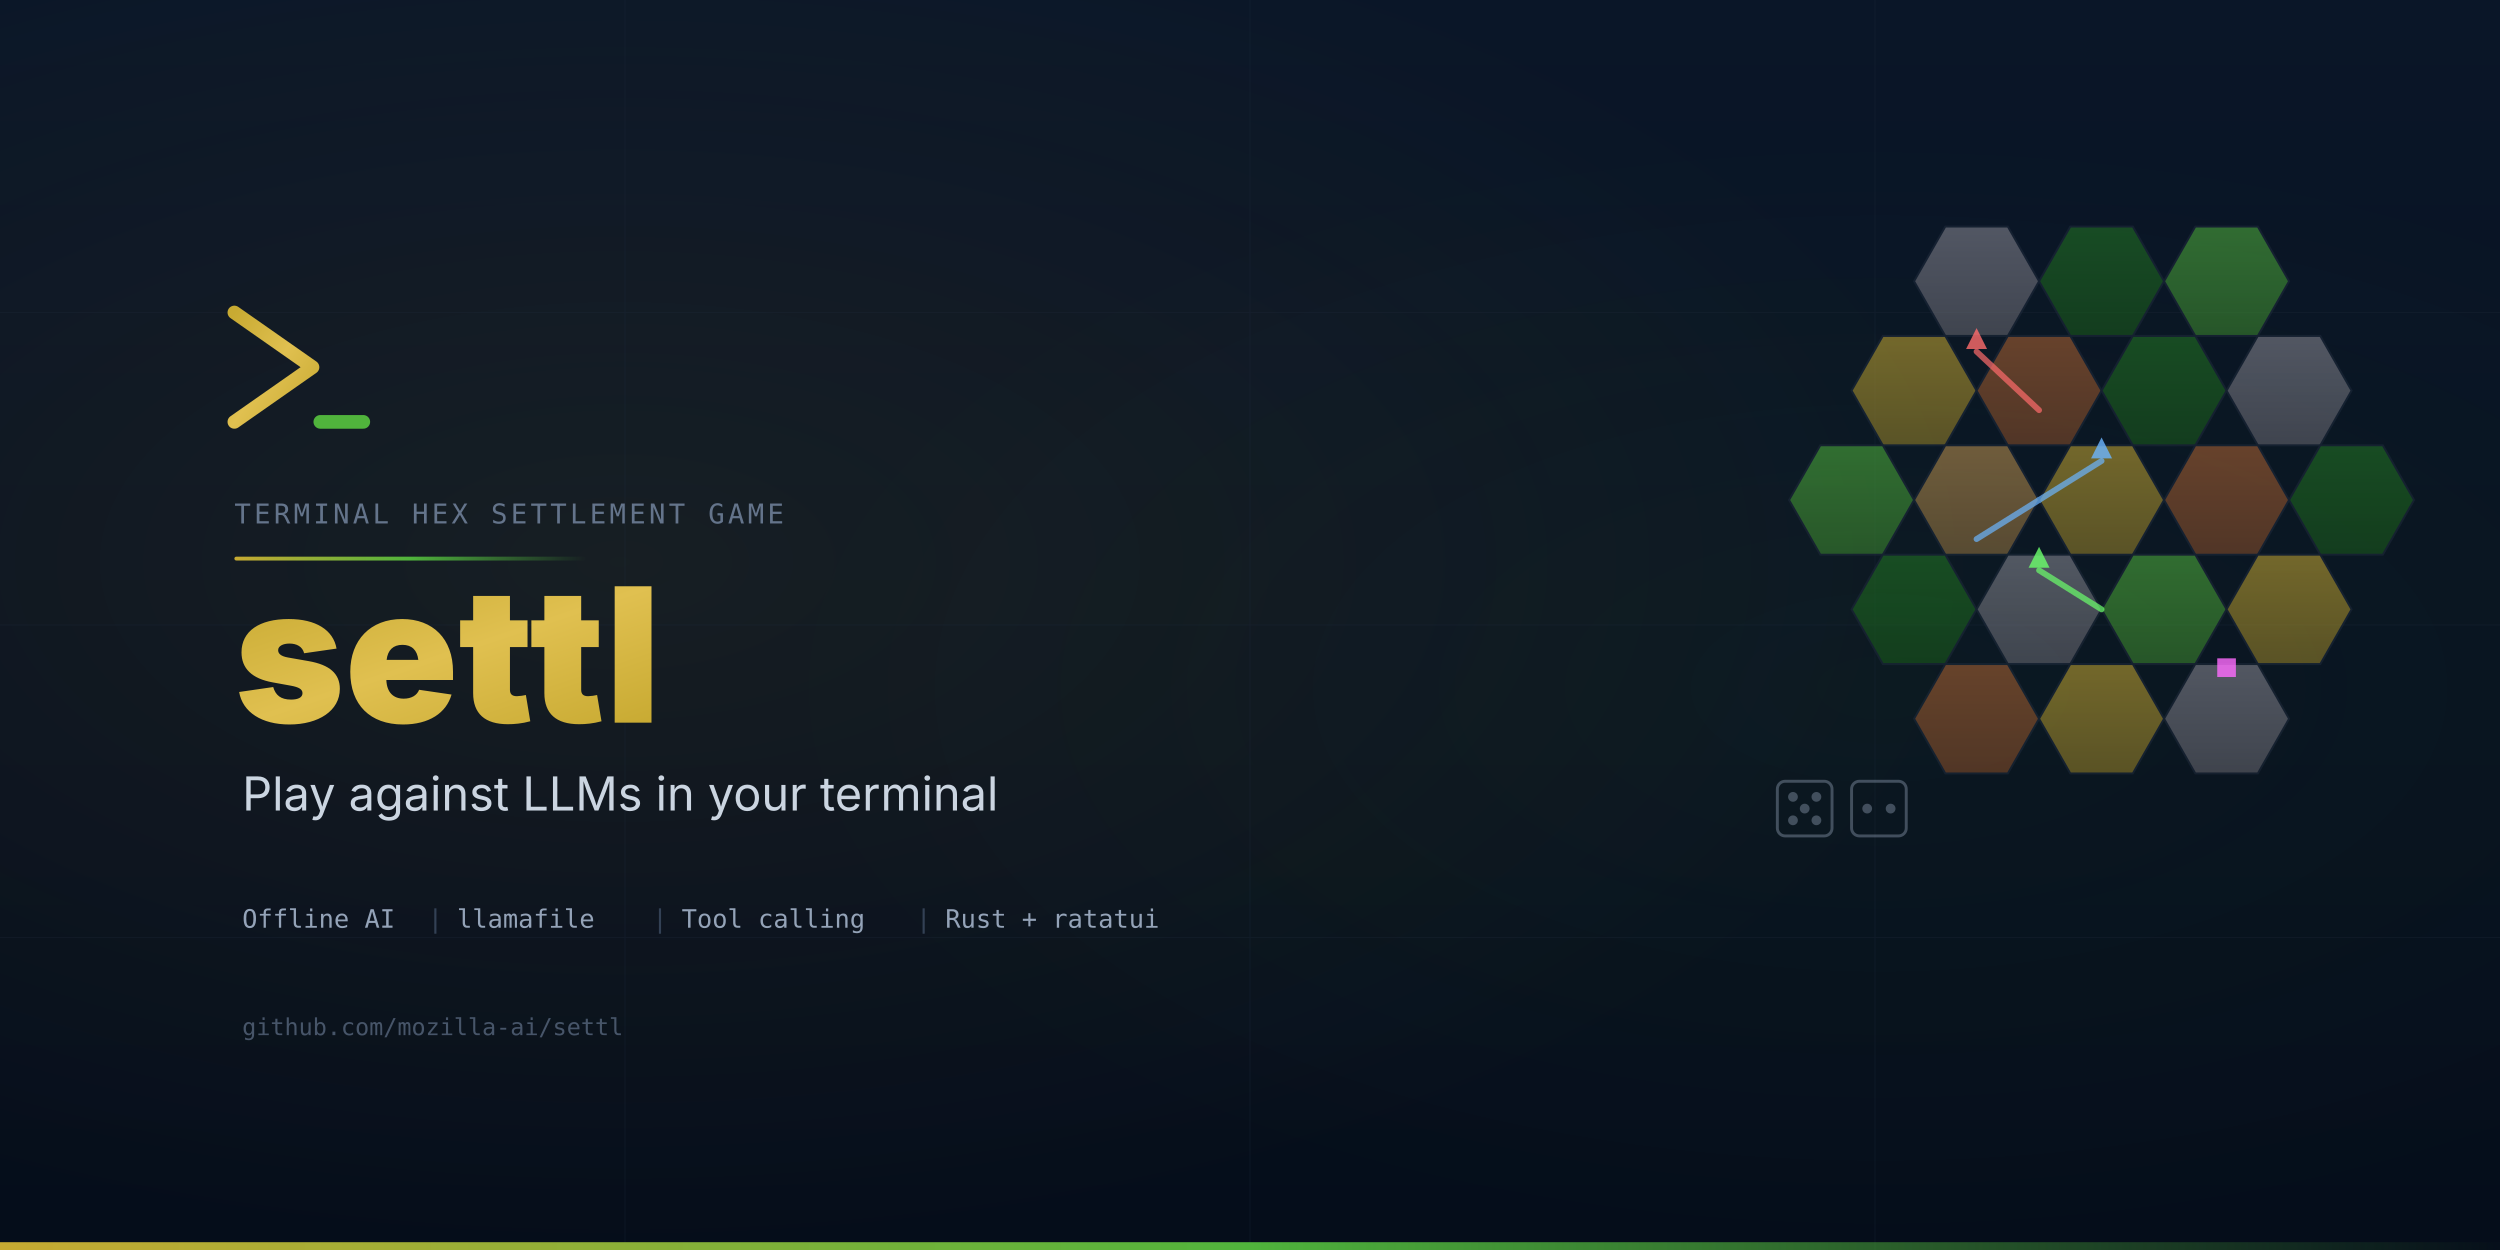
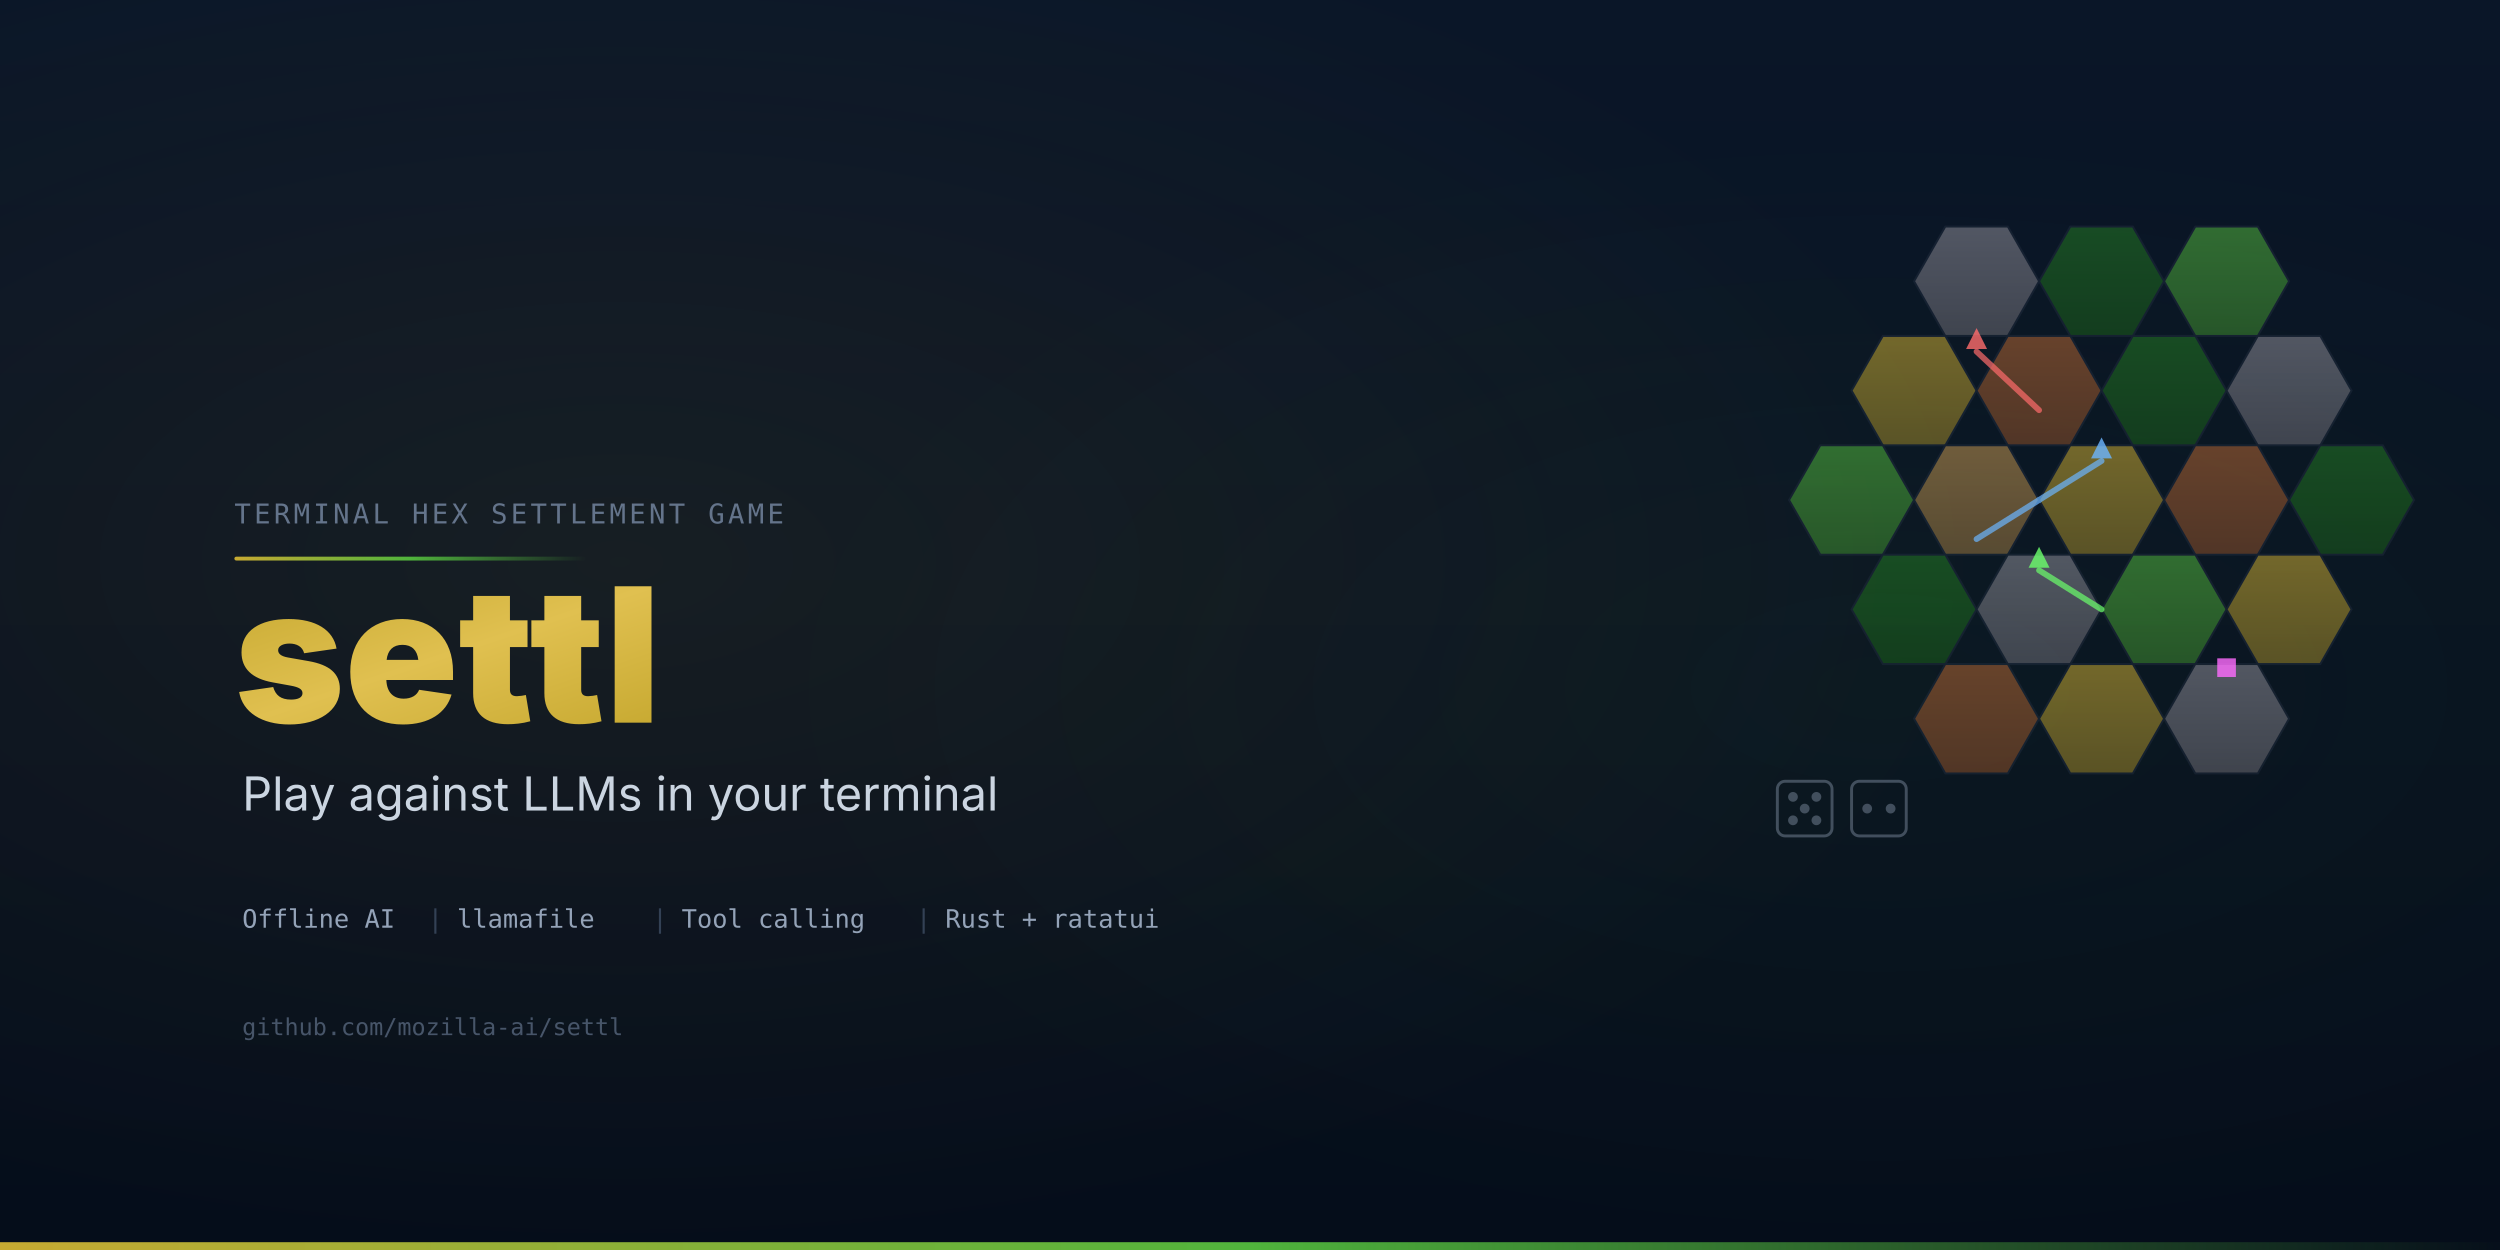
<svg xmlns="http://www.w3.org/2000/svg" width="1280" height="640" viewBox="0 0 1280 640">
  <defs>
    <linearGradient id="bg" x1="0" y1="0" x2="0" y2="1">
      <stop offset="0%" stop-color="#0a1628" />
      <stop offset="100%" stop-color="#050d1a" />
    </linearGradient>
    <linearGradient id="title-grad" x1="0" y1="0" x2="1" y2="1">
      <stop offset="0%" stop-color="#c8aa32" />
      <stop offset="50%" stop-color="#e0c050" />
      <stop offset="100%" stop-color="#c8aa32" />
    </linearGradient>
    <linearGradient id="accent-line" x1="0" y1="0" x2="1" y2="0">
      <stop offset="0%" stop-color="#c8aa32" />
      <stop offset="50%" stop-color="#50b43c" />
      <stop offset="100%" stop-color="#50b43c" stop-opacity="0" />
    </linearGradient>
    <radialGradient id="glow" cx="25%" cy="45%" r="55%">
      <stop offset="0%" stop-color="#c8aa32" stop-opacity="0.08" />
      <stop offset="100%" stop-color="#c8aa32" stop-opacity="0" />
    </radialGradient>
    <radialGradient id="green-glow" cx="75%" cy="55%" r="45%">
      <stop offset="0%" stop-color="#50b43c" stop-opacity="0.05" />
      <stop offset="100%" stop-color="#50b43c" stop-opacity="0" />
    </radialGradient>
    <linearGradient id="forest" x1="0" y1="0" x2="0" y2="1">
      <stop offset="0%" stop-color="#227822" />
      <stop offset="100%" stop-color="#1a5c1a" />
    </linearGradient>
    <linearGradient id="hills" x1="0" y1="0" x2="0" y2="1">
      <stop offset="0%" stop-color="#b26633" />
      <stop offset="100%" stop-color="#8a4f28" />
    </linearGradient>
    <linearGradient id="pasture" x1="0" y1="0" x2="0" y2="1">
      <stop offset="0%" stop-color="#50b43c" />
      <stop offset="100%" stop-color="#3d8a2e" />
    </linearGradient>
    <linearGradient id="fields" x1="0" y1="0" x2="0" y2="1">
      <stop offset="0%" stop-color="#c8aa32" />
      <stop offset="100%" stop-color="#9a8428" />
    </linearGradient>
    <linearGradient id="mountains" x1="0" y1="0" x2="0" y2="1">
      <stop offset="0%" stop-color="#8c8c96" />
      <stop offset="100%" stop-color="#6a6a72" />
    </linearGradient>
    <linearGradient id="desert" x1="0" y1="0" x2="0" y2="1">
      <stop offset="0%" stop-color="#c29650" />
      <stop offset="100%" stop-color="#96743e" />
    </linearGradient>
  </defs>
  <rect width="1280" height="640" fill="url(#bg)" />
  <rect width="1280" height="640" fill="url(#glow)" />
  <rect width="1280" height="640" fill="url(#green-glow)" />
-   <g stroke="#1e293b" stroke-width="0.5" opacity="0.3">
-     <line x1="0" y1="160" x2="1280" y2="160" />
-     <line x1="0" y1="320" x2="1280" y2="320" />
-     <line x1="0" y1="480" x2="1280" y2="480" />
-     <line x1="320" y1="0" x2="320" y2="640" />
-     <line x1="640" y1="0" x2="640" y2="640" />
-     <line x1="960" y1="0" x2="960" y2="640" />
-   </g>
  <g opacity="0.55">
    <polygon points="980,144 996,116 1028,116 1044,144 1028,172 996,172" fill="url(#mountains)" stroke="#1e293b" stroke-width="1" />
    <polygon points="1044,144 1060,116 1092,116 1108,144 1092,172 1060,172" fill="url(#forest)" stroke="#1e293b" stroke-width="1" />
    <polygon points="1108,144 1124,116 1156,116 1172,144 1156,172 1124,172" fill="url(#pasture)" stroke="#1e293b" stroke-width="1" />
    <polygon points="948,200 964,172 996,172 1012,200 996,228 964,228" fill="url(#fields)" stroke="#1e293b" stroke-width="1" />
    <polygon points="1012,200 1028,172 1060,172 1076,200 1060,228 1028,228" fill="url(#hills)" stroke="#1e293b" stroke-width="1" />
    <polygon points="1076,200 1092,172 1124,172 1140,200 1124,228 1092,228" fill="url(#forest)" stroke="#1e293b" stroke-width="1" />
    <polygon points="1140,200 1156,172 1188,172 1204,200 1188,228 1156,228" fill="url(#mountains)" stroke="#1e293b" stroke-width="1" />
    <polygon points="916,256 932,228 964,228 980,256 964,284 932,284" fill="url(#pasture)" stroke="#1e293b" stroke-width="1" />
    <polygon points="980,256 996,228 1028,228 1044,256 1028,284 996,284" fill="url(#desert)" stroke="#1e293b" stroke-width="1" />
    <polygon points="1044,256 1060,228 1092,228 1108,256 1092,284 1060,284" fill="url(#fields)" stroke="#1e293b" stroke-width="1" />
    <polygon points="1108,256 1124,228 1156,228 1172,256 1156,284 1124,284" fill="url(#hills)" stroke="#1e293b" stroke-width="1" />
    <polygon points="1172,256 1188,228 1220,228 1236,256 1220,284 1188,284" fill="url(#forest)" stroke="#1e293b" stroke-width="1" />
    <polygon points="948,312 964,284 996,284 1012,312 996,340 964,340" fill="url(#forest)" stroke="#1e293b" stroke-width="1" />
    <polygon points="1012,312 1028,284 1060,284 1076,312 1060,340 1028,340" fill="url(#mountains)" stroke="#1e293b" stroke-width="1" />
    <polygon points="1076,312 1092,284 1124,284 1140,312 1124,340 1092,340" fill="url(#pasture)" stroke="#1e293b" stroke-width="1" />
    <polygon points="1140,312 1156,284 1188,284 1204,312 1188,340 1156,340" fill="url(#fields)" stroke="#1e293b" stroke-width="1" />
    <polygon points="980,368 996,340 1028,340 1044,368 1028,396 996,396" fill="url(#hills)" stroke="#1e293b" stroke-width="1" />
    <polygon points="1044,368 1060,340 1092,340 1108,368 1092,396 1060,396" fill="url(#fields)" stroke="#1e293b" stroke-width="1" />
    <polygon points="1108,368 1124,340 1156,340 1172,368 1156,396 1124,396" fill="url(#mountains)" stroke="#1e293b" stroke-width="1" />
  </g>
  <g opacity="0.8">
    <text x="1012" y="178" font-family="'SF Mono', monospace" font-size="18" fill="#ff6b6b" text-anchor="middle">▲</text>
    <text x="1076" y="234" font-family="'SF Mono', monospace" font-size="18" fill="#6bb5ff" text-anchor="middle">▲</text>
    <text x="1044" y="290" font-family="'SF Mono', monospace" font-size="18" fill="#6bff6b" text-anchor="middle">▲</text>
    <text x="1140" y="346" font-family="'SF Mono', monospace" font-size="16" fill="#ff6bff" text-anchor="middle">■</text>
  </g>
  <g stroke-width="3" stroke-linecap="round" opacity="0.7">
    <line x1="1012" y1="180" x2="1044" y2="210" stroke="#ff6b6b" />
    <line x1="1076" y1="236" x2="1044" y2="256" stroke="#6bb5ff" />
    <line x1="1044" y1="256" x2="1012" y2="276" stroke="#6bb5ff" />
    <line x1="1044" y1="292" x2="1076" y2="312" stroke="#6bff6b" />
  </g>
  <g transform="translate(910, 400)" opacity="0.4">
    <rect x="0" y="0" width="28" height="28" rx="4" fill="none" stroke="#94a3b8" stroke-width="1.5" />
    <circle cx="8" cy="8" r="2.5" fill="#94a3b8" />
    <circle cx="20" cy="8" r="2.5" fill="#94a3b8" />
    <circle cx="14" cy="14" r="2.5" fill="#94a3b8" />
    <circle cx="8" cy="20" r="2.5" fill="#94a3b8" />
    <circle cx="20" cy="20" r="2.5" fill="#94a3b8" />
  </g>
  <g transform="translate(948, 400)" opacity="0.4">
    <rect x="0" y="0" width="28" height="28" rx="4" fill="none" stroke="#94a3b8" stroke-width="1.5" />
    <circle cx="8" cy="14" r="2.5" fill="#94a3b8" />
    <circle cx="20" cy="14" r="2.5" fill="#94a3b8" />
  </g>
-   <g transform="translate(120, 160)">
-     <path d="M 0,0 L 40,28 L 0,56" stroke="url(#title-grad)" stroke-width="7" stroke-linecap="round" stroke-linejoin="round" fill="none" />
-     <line x1="44" y1="56" x2="66" y2="56" stroke="#50b43c" stroke-width="7" stroke-linecap="round" />
-   </g>
  <text x="120" y="268" font-family="'JetBrains Mono', 'SF Mono', 'Fira Code', monospace" font-size="14" fill="#64748b" letter-spacing="0.12em">TERMINAL HEX SETTLEMENT GAME</text>
  <rect x="120" y="285" width="180" height="2" fill="url(#accent-line)" rx="1" />
  <text x="120" y="370" font-family="'Satoshi', 'DM Sans', 'Inter', system-ui, sans-serif" font-size="96" font-weight="900" fill="url(#title-grad)">settl</text>
  <text x="124" y="415" font-family="'DM Sans', 'Inter', system-ui, sans-serif" font-size="24" fill="#cbd5e1">Play against LLMs in your terminal</text>
  <g font-family="'JetBrains Mono', 'SF Mono', monospace" font-size="13" fill="#94a3b8">
    <text x="124" y="475">Offline AI</text>
    <text x="124" y="475" dx="95" fill="#334155">|</text>
    <text x="124" y="475" dx="110">llamafile</text>
    <text x="124" y="475" dx="210" fill="#334155">|</text>
    <text x="124" y="475" dx="225">Tool calling</text>
    <text x="124" y="475" dx="345" fill="#334155">|</text>
    <text x="124" y="475" dx="360">Rust + ratatui</text>
  </g>
  <text x="124" y="530" font-family="'JetBrains Mono', 'SF Mono', monospace" font-size="12" fill="#475569">github.com/mozilla-ai/settl</text>
  <rect x="0" y="636" width="1280" height="4" fill="url(#accent-line)" />
</svg>
